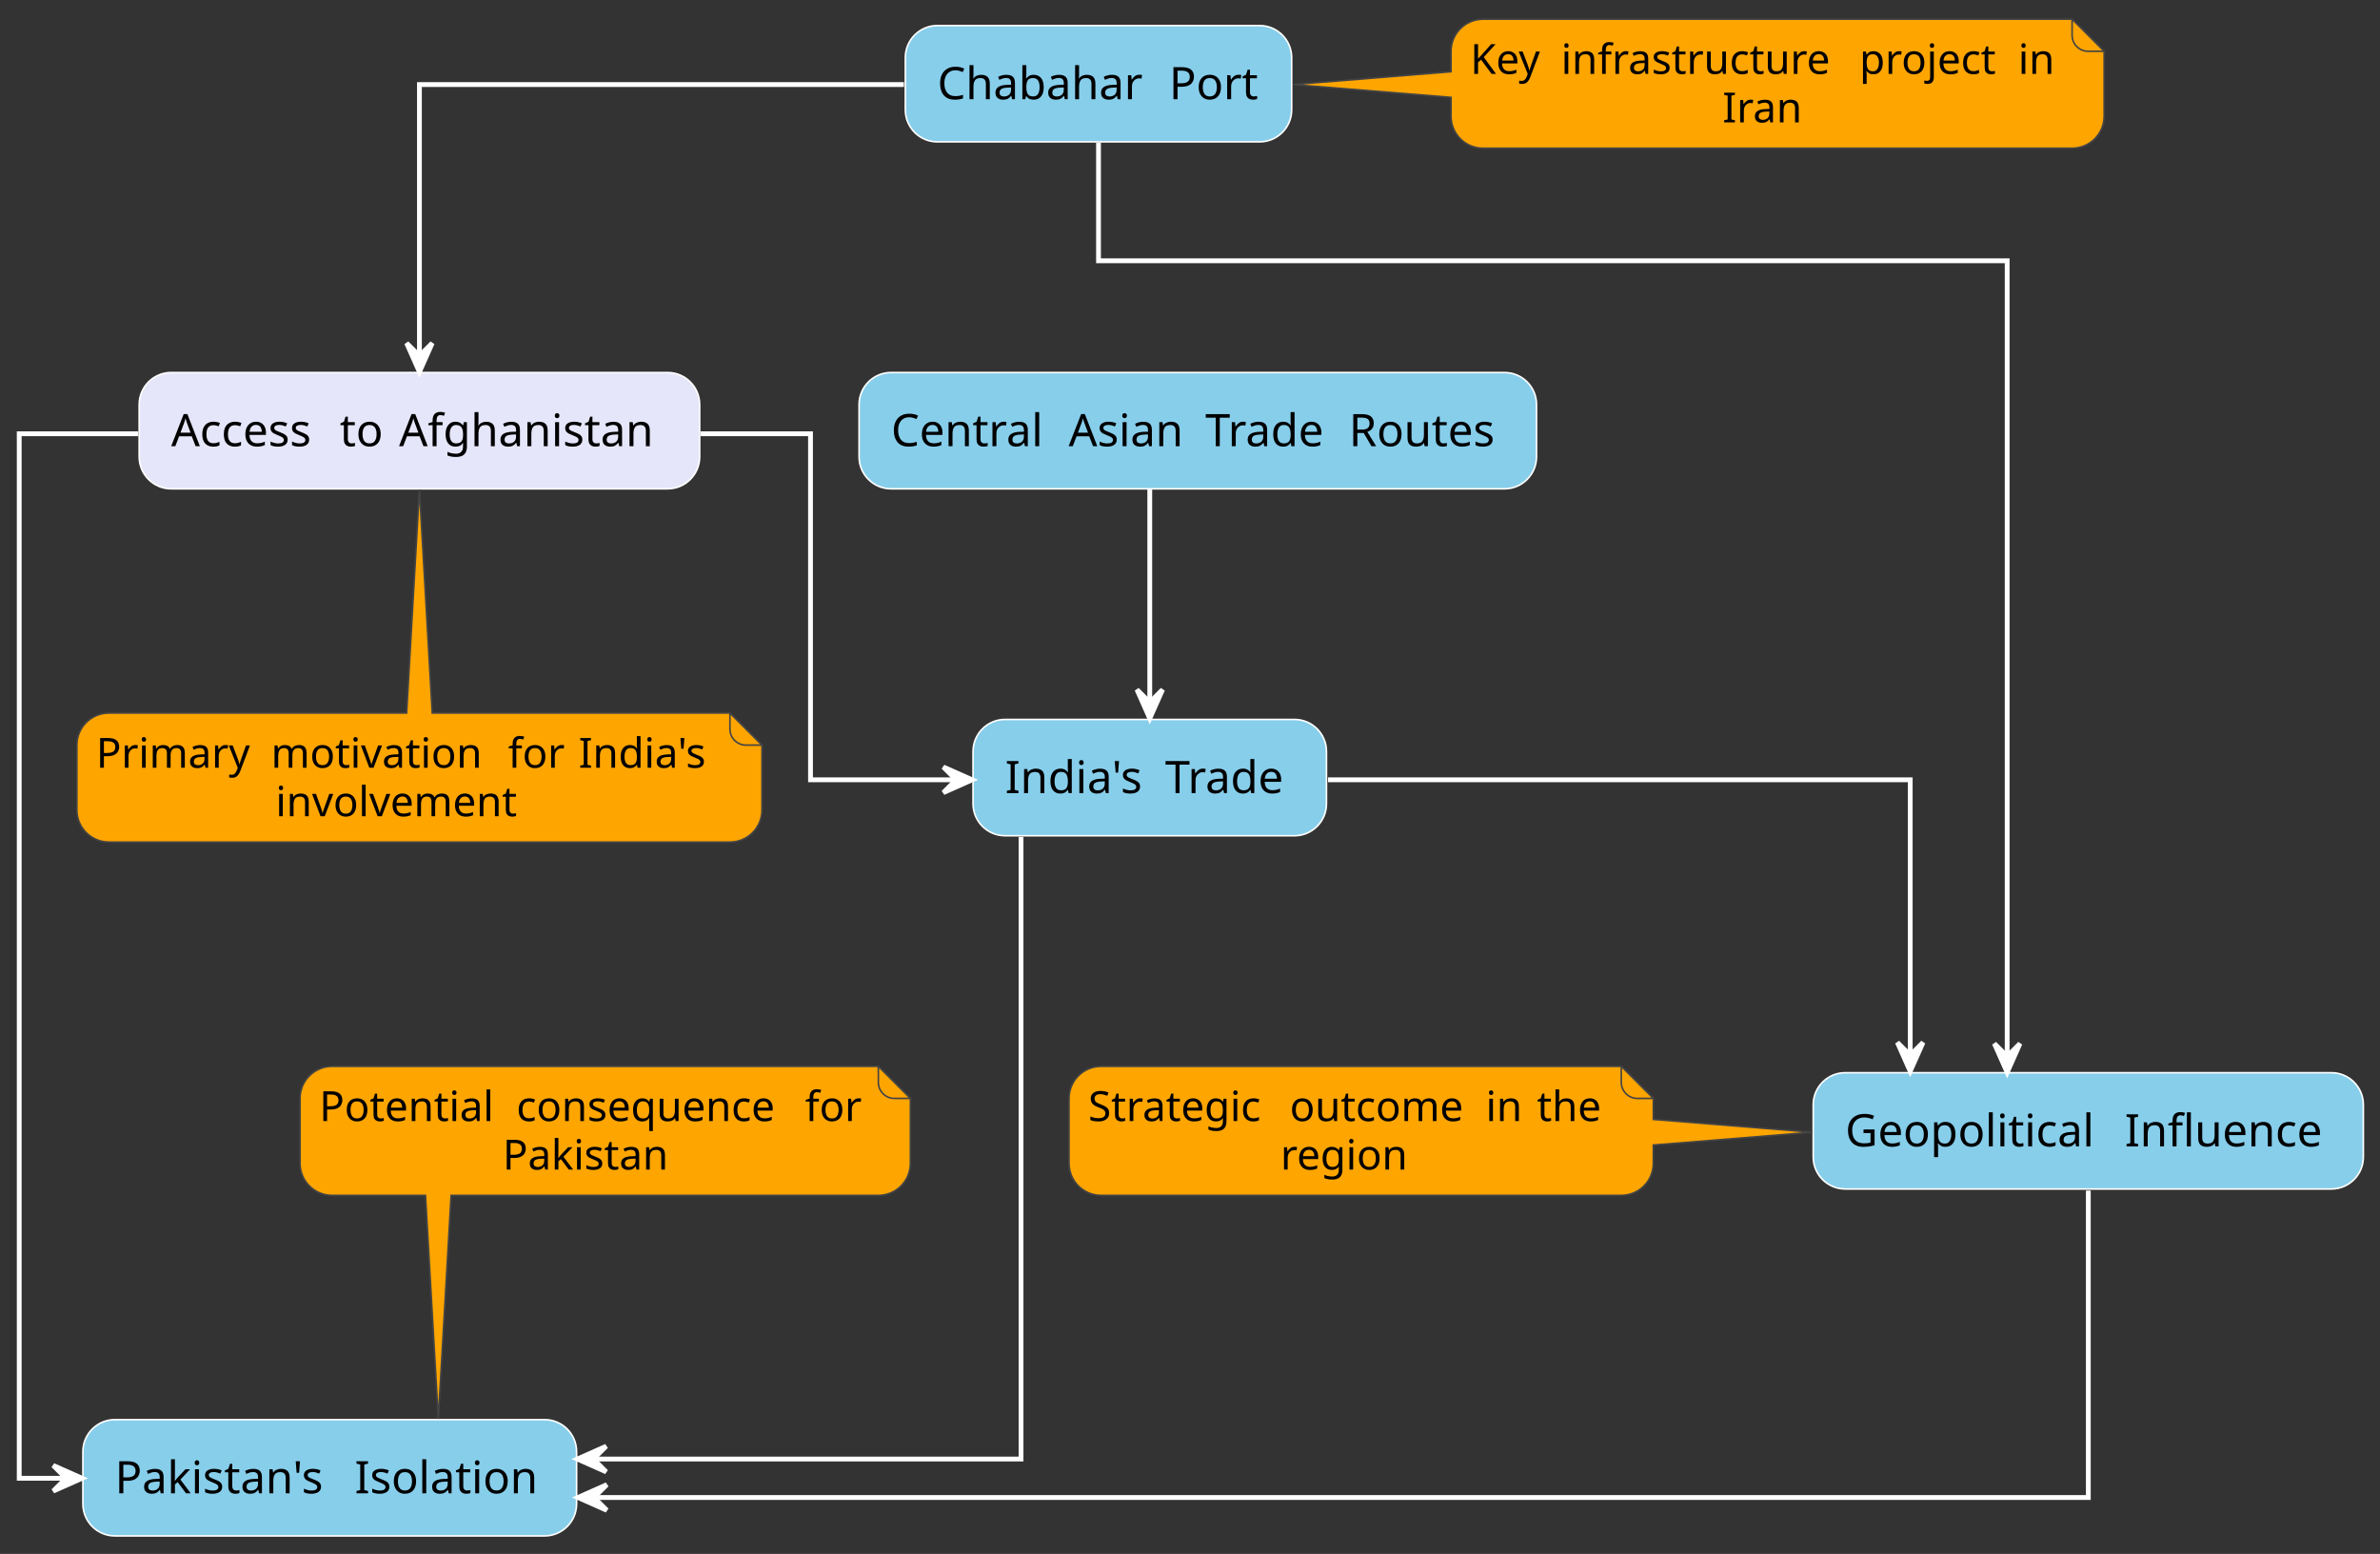
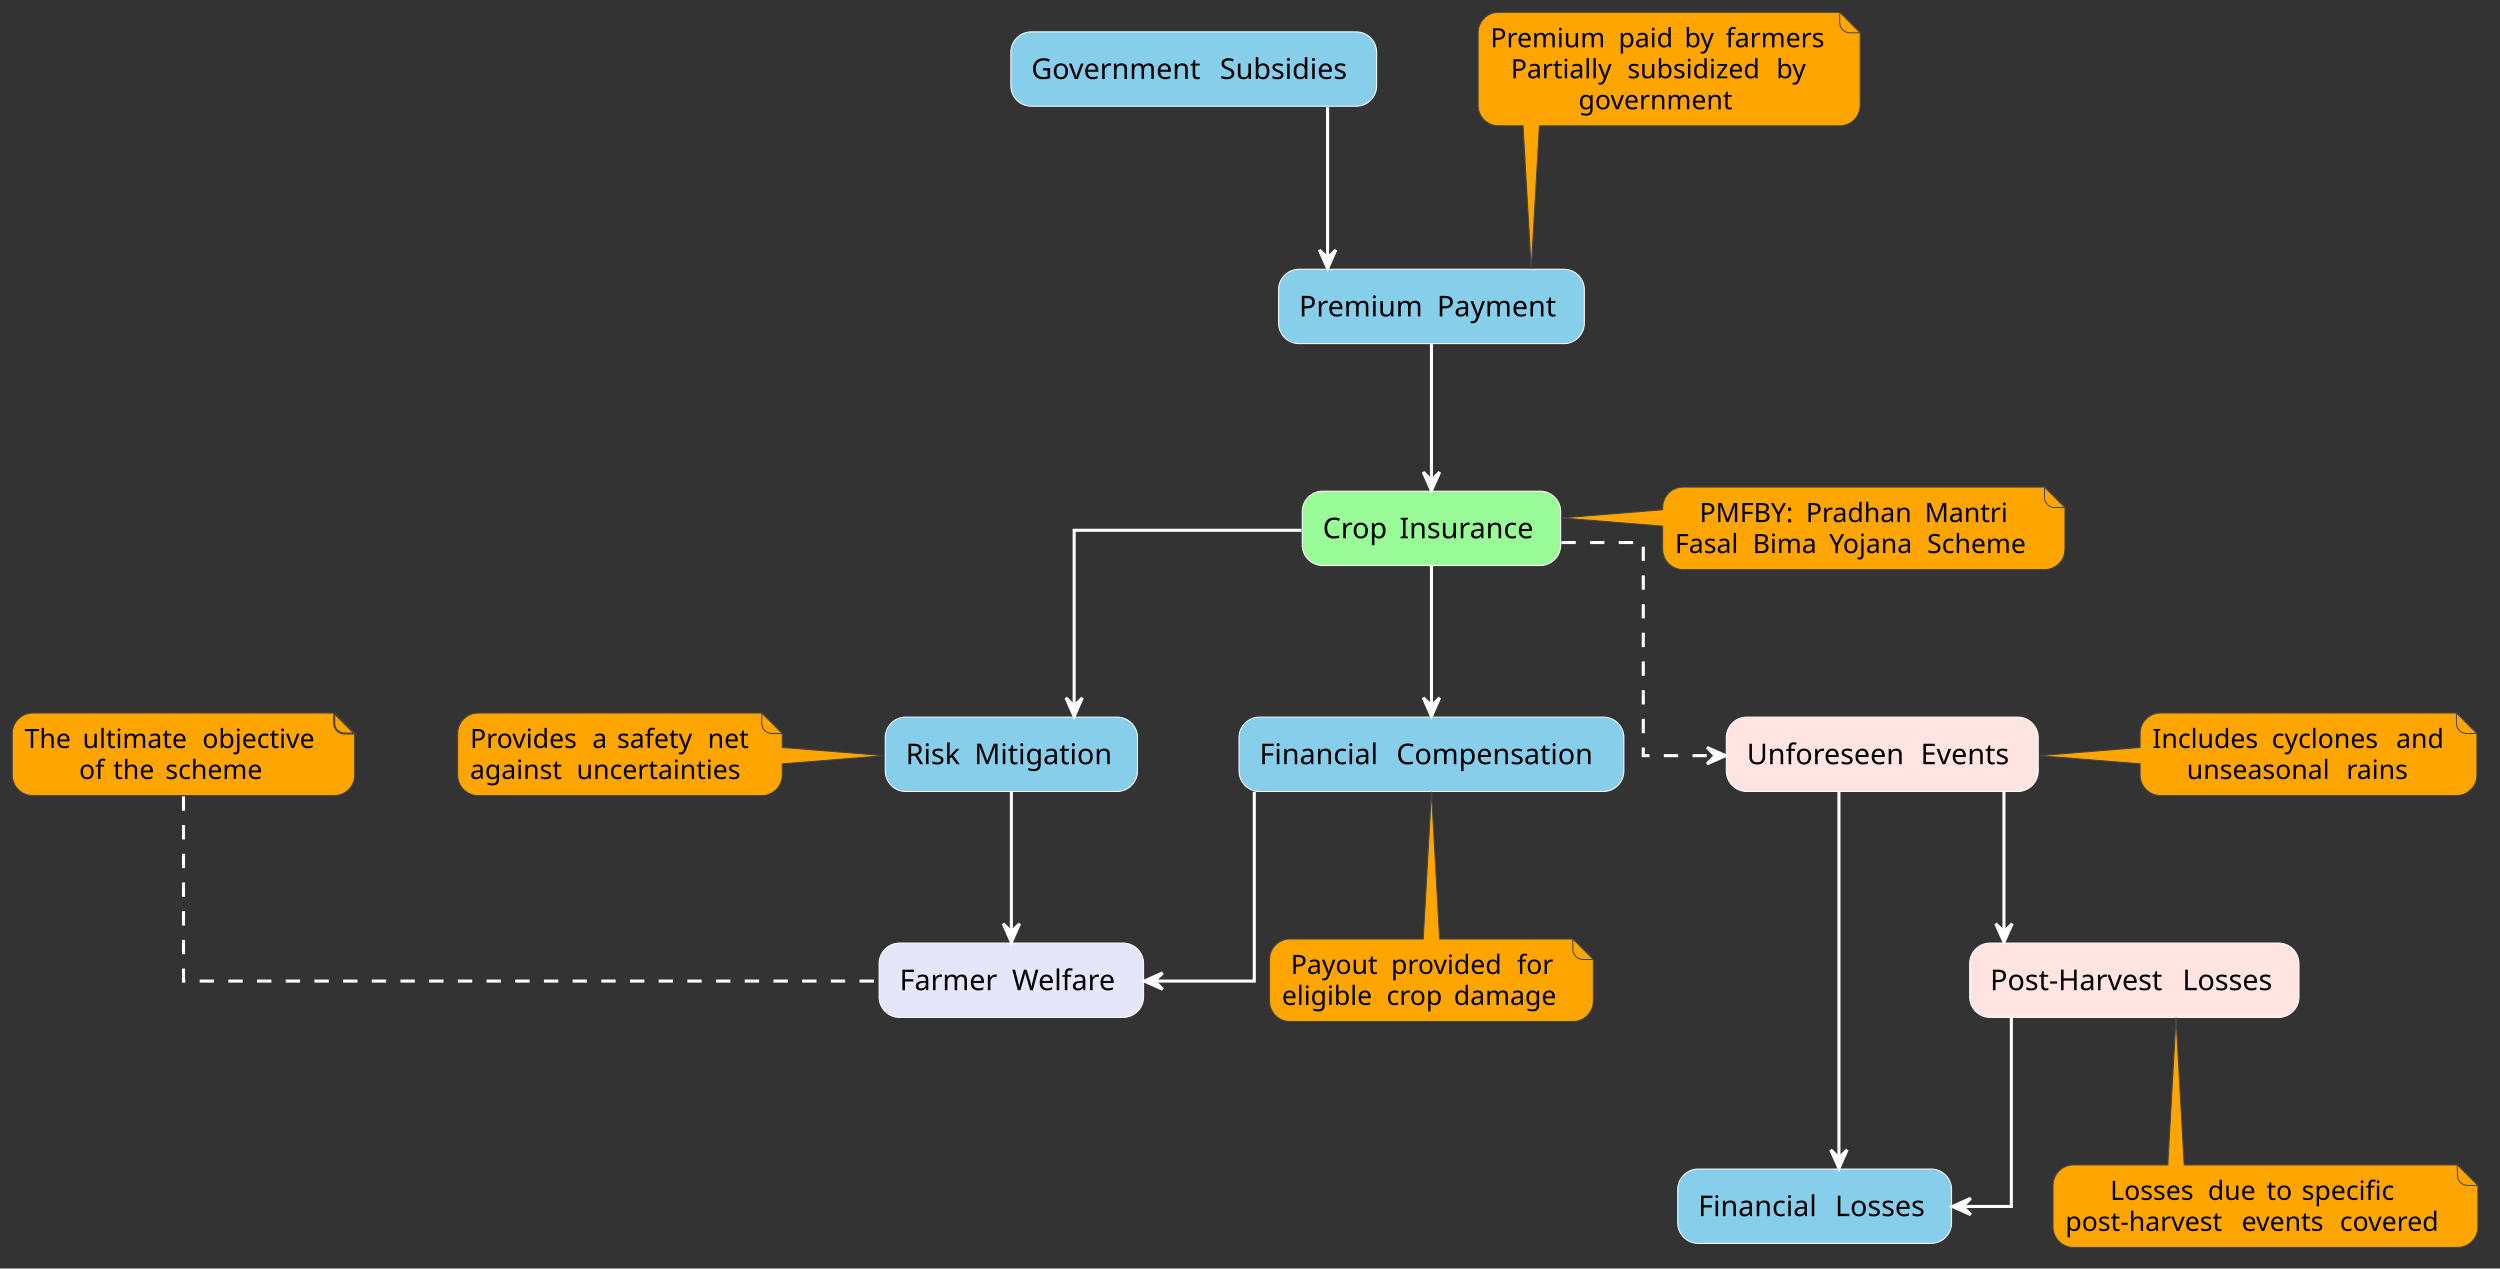
- <svg xmlns="http://www.w3.org/2000/svg" contentStyleType="text/css" data-diagram-type="CLASS" height="485px" preserveAspectRatio="none" style="width:743px;height:485px;background:#333333;" version="1.1" viewBox="0 0 743 485" width="743px" zoomAndPan="magnify">
+ <svg xmlns="http://www.w3.org/2000/svg" contentStyleType="text/css" data-diagram-type="CLASS" height="619px" preserveAspectRatio="none" style="width:1220px;height:619px;background:#333333;" version="1.1" viewBox="0 0 1220 619" width="1220px" zoomAndPan="magnify">
  <defs />
  <g>
-     <rect fill="#333333" height="485" style="stroke:none;stroke-width:1;" width="743" x="0" y="0" />
-     <g class="entity" data-entity="Chabahar Port" data-source-line="23" data-uid="ent0002" id="entity_Chabahar Port">
-       <rect fill="#87CEEB" height="36.297" rx="10" ry="10" style="stroke:#FFFFFF;stroke-width:0.5;" width="120.605" x="282.63" y="7.98" />
-       <text fill="#000000" font-family="Sans-Serif" font-size="14" lengthAdjust="spacing" textLength="67.901" x="292.63" y="30.975">Chabahar</text>
-       <text fill="#000000" font-family="Sans-Serif" font-size="14" lengthAdjust="spacing" textLength="4.45" x="360.531" y="30.975"> </text>
-       <text fill="#000000" font-family="Sans-Serif" font-size="14" lengthAdjust="spacing" textLength="28.253" x="364.982" y="30.975">Port</text>
-     </g>
-     <g class="entity" data-entity="India's Trade" data-source-line="24" data-uid="ent0003" id="entity_India's Trade">
-       <rect fill="#87CEEB" height="36.297" rx="10" ry="10" style="stroke:#FFFFFF;stroke-width:0.5;" width="110.337" x="303.77" y="224.55" />
-       <text fill="#000000" font-family="Sans-Serif" font-size="14" lengthAdjust="spacing" textLength="45.5" x="313.77" y="247.545">India's</text>
-       <text fill="#000000" font-family="Sans-Serif" font-size="14" lengthAdjust="spacing" textLength="4.45" x="359.27" y="247.545"> </text>
-       <text fill="#000000" font-family="Sans-Serif" font-size="14" lengthAdjust="spacing" textLength="40.387" x="363.72" y="247.545">Trade</text>
-     </g>
-     <g class="entity" data-entity="Geopolitical Influence" data-source-line="25" data-uid="ent0004" id="entity_Geopolitical Influence">
-       <rect fill="#87CEEB" height="36.297" rx="10" ry="10" style="stroke:#FFFFFF;stroke-width:0.5;" width="171.744" x="566.06" y="334.81" />
-       <text fill="#000000" font-family="Sans-Serif" font-size="14" lengthAdjust="spacing" textLength="82.804" x="576.06" y="357.805">Geopolitical</text>
-       <text fill="#000000" font-family="Sans-Serif" font-size="14" lengthAdjust="spacing" textLength="4.45" x="658.864" y="357.805"> </text>
-       <text fill="#000000" font-family="Sans-Serif" font-size="14" lengthAdjust="spacing" textLength="64.49" x="663.314" y="357.805">Influence</text>
-     </g>
-     <g class="entity" data-entity="Pakistan's Isolation" data-source-line="26" data-uid="ent0005" id="entity_Pakistan's Isolation">
-       <rect fill="#87CEEB" height="36.297" rx="10" ry="10" style="stroke:#FFFFFF;stroke-width:0.5;" width="154.121" x="25.88" y="443.09" />
-       <text fill="#000000" font-family="Sans-Serif" font-size="14" lengthAdjust="spacing" textLength="70.397" x="35.88" y="466.085">Pakistan's</text>
-       <text fill="#000000" font-family="Sans-Serif" font-size="14" lengthAdjust="spacing" textLength="4.45" x="106.276" y="466.085"> </text>
-       <text fill="#000000" font-family="Sans-Serif" font-size="14" lengthAdjust="spacing" textLength="59.274" x="110.727" y="466.085">Isolation</text>
-     </g>
-     <g class="entity" data-entity="Central Asian Trade Routes" data-source-line="27" data-uid="ent0006" id="entity_Central Asian Trade Routes">
-       <rect fill="#87CEEB" height="36.297" rx="10" ry="10" style="stroke:#FFFFFF;stroke-width:0.5;" width="211.488" x="268.19" y="116.27" />
-       <text fill="#000000" font-family="Sans-Serif" font-size="14" lengthAdjust="spacing" textLength="50.976" x="278.19" y="139.265">Central</text>
-       <text fill="#000000" font-family="Sans-Serif" font-size="14" lengthAdjust="spacing" textLength="4.45" x="329.166" y="139.265"> </text>
-       <text fill="#000000" font-family="Sans-Serif" font-size="14" lengthAdjust="spacing" textLength="38.213" x="333.616" y="139.265">Asian</text>
-       <text fill="#000000" font-family="Sans-Serif" font-size="14" lengthAdjust="spacing" textLength="4.45" x="371.829" y="139.265"> </text>
-       <text fill="#000000" font-family="Sans-Serif" font-size="14" lengthAdjust="spacing" textLength="40.387" x="376.279" y="139.265">Trade</text>
-       <text fill="#000000" font-family="Sans-Serif" font-size="14" lengthAdjust="spacing" textLength="4.45" x="416.666" y="139.265"> </text>
-       <text fill="#000000" font-family="Sans-Serif" font-size="14" lengthAdjust="spacing" textLength="48.562" x="421.116" y="139.265">Routes</text>
-     </g>
-     <g class="entity" data-entity="Access to Afghanistan" data-source-line="28" data-uid="ent0007" id="entity_Access to Afghanistan">
-       <rect fill="#E6E6FA" height="36.297" rx="10" ry="10" style="stroke:#FFFFFF;stroke-width:0.5;" width="174.971" x="43.45" y="116.27" />
-       <text fill="#000000" font-family="Sans-Serif" font-size="14" lengthAdjust="spacing" textLength="48.173" x="53.45" y="139.265">Access</text>
-       <text fill="#000000" font-family="Sans-Serif" font-size="14" lengthAdjust="spacing" textLength="4.45" x="101.623" y="139.265"> </text>
-       <text fill="#000000" font-family="Sans-Serif" font-size="14" lengthAdjust="spacing" textLength="14.055" x="106.073" y="139.265">to</text>
-       <text fill="#000000" font-family="Sans-Serif" font-size="14" lengthAdjust="spacing" textLength="4.45" x="120.128" y="139.265"> </text>
-       <text fill="#000000" font-family="Sans-Serif" font-size="14" lengthAdjust="spacing" textLength="83.843" x="124.578" y="139.265">Afghanistan</text>
-     </g>
-     <g class="entity" data-entity="GMN16" data-source-line="46" data-uid="ent0017" id="entity_GMN16">
-       <path d="M452.99,16 L452.99,22.39 L403.69,26.39 L452.99,30.39 L452.99,36.266 A10,10 0 0 0 462.99,46.266 L646.879,46.266 A10,10 0 0 0 656.879,36.266 L656.879,16 L646.879,6 L462.99,6 A10,10 0 0 0 452.99,16" fill="#FFA500" style="stroke:#444444;stroke-width:0.5;" />
-       <path d="M646.879,6 L646.879,11 A5,5 0 0 0 651.879,16 L656.879,16 L646.879,6" fill="#FFA500" style="stroke:#444444;stroke-width:0.5;" />
-       <text fill="#000000" font-family="Sans-Serif" font-size="13" lengthAdjust="spacing" textLength="24.216" x="458.99" y="23.067">Key</text>
-       <text fill="#000000" font-family="Sans-Serif" font-size="13" lengthAdjust="spacing" textLength="4.132" x="483.206" y="23.067"> </text>
-       <text fill="#000000" font-family="Sans-Serif" font-size="13" lengthAdjust="spacing" textLength="89.019" x="487.339" y="23.067">infrastructure</text>
-       <text fill="#000000" font-family="Sans-Serif" font-size="13" lengthAdjust="spacing" textLength="4.132" x="576.358" y="23.067"> </text>
-       <text fill="#000000" font-family="Sans-Serif" font-size="13" lengthAdjust="spacing" textLength="45.405" x="580.49" y="23.067">project</text>
-       <text fill="#000000" font-family="Sans-Serif" font-size="13" lengthAdjust="spacing" textLength="4.132" x="625.895" y="23.067"> </text>
-       <text fill="#000000" font-family="Sans-Serif" font-size="13" lengthAdjust="spacing" textLength="11.851" x="630.028" y="23.067">in</text>
-       <text fill="#000000" font-family="Sans-Serif" font-size="13" lengthAdjust="spacing" textLength="25.384" x="537.742" y="38.2">Iran</text>
-     </g>
-     <g class="entity" data-entity="GMN19" data-source-line="50" data-uid="ent0020" id="entity_GMN19">
-       <path d="M24,232.56 L24,252.826 A10,10 0 0 0 34,262.826 L227.874,262.826 A10,10 0 0 0 237.874,252.826 L237.874,232.56 L227.874,222.56 L134.94,222.56 L130.94,152.78 L126.94,222.56 L34,222.56 A10,10 0 0 0 24,232.56" fill="#FFA500" style="stroke:#444444;stroke-width:0.5;" />
-       <path d="M227.874,222.56 L227.874,227.56 A5,5 0 0 0 232.874,232.56 L237.874,232.56 L227.874,222.56" fill="#FFA500" style="stroke:#444444;stroke-width:0.5;" />
-       <text fill="#000000" font-family="Sans-Serif" font-size="13" lengthAdjust="spacing" textLength="50.464" x="30" y="239.627">Primary</text>
-       <text fill="#000000" font-family="Sans-Serif" font-size="13" lengthAdjust="spacing" textLength="4.132" x="80.464" y="239.627"> </text>
-       <text fill="#000000" font-family="Sans-Serif" font-size="13" lengthAdjust="spacing" textLength="69.888" x="84.596" y="239.627">motivation</text>
-       <text fill="#000000" font-family="Sans-Serif" font-size="13" lengthAdjust="spacing" textLength="4.132" x="154.484" y="239.627"> </text>
-       <text fill="#000000" font-family="Sans-Serif" font-size="13" lengthAdjust="spacing" textLength="17.875" x="158.616" y="239.627">for</text>
-       <text fill="#000000" font-family="Sans-Serif" font-size="13" lengthAdjust="spacing" textLength="4.132" x="176.491" y="239.627"> </text>
-       <text fill="#000000" font-family="Sans-Serif" font-size="13" lengthAdjust="spacing" textLength="42.25" x="180.624" y="239.627">India's</text>
-       <text fill="#000000" font-family="Sans-Serif" font-size="13" lengthAdjust="spacing" textLength="80.799" x="86.037" y="254.76">involvement</text>
-     </g>
-     <g class="entity" data-entity="GMN22" data-source-line="54" data-uid="ent0023" id="entity_GMN22">
-       <path d="M333.74,342.83 L333.74,363.096 A10,10 0 0 0 343.74,373.096 L506.142,373.096 A10,10 0 0 0 516.142,363.096 L516.142,357.39 L565.8,353.39 L516.142,349.39 L516.142,342.83 L506.142,332.83 L343.74,332.83 A10,10 0 0 0 333.74,342.83" fill="#FFA500" style="stroke:#444444;stroke-width:0.5;" />
-       <path d="M506.142,332.83 L506.142,337.83 A5,5 0 0 0 511.142,342.83 L516.142,342.83 L506.142,332.83" fill="#FFA500" style="stroke:#444444;stroke-width:0.5;" />
-       <text fill="#000000" font-family="Sans-Serif" font-size="13" lengthAdjust="spacing" textLength="58.767" x="339.74" y="349.897">Strategic</text>
-       <text fill="#000000" font-family="Sans-Serif" font-size="13" lengthAdjust="spacing" textLength="4.132" x="398.507" y="349.897"> </text>
-       <text fill="#000000" font-family="Sans-Serif" font-size="13" lengthAdjust="spacing" textLength="57.053" x="402.639" y="349.897">outcome</text>
-       <text fill="#000000" font-family="Sans-Serif" font-size="13" lengthAdjust="spacing" textLength="4.132" x="459.692" y="349.897"> </text>
-       <text fill="#000000" font-family="Sans-Serif" font-size="13" lengthAdjust="spacing" textLength="11.851" x="463.824" y="349.897">in</text>
-       <text fill="#000000" font-family="Sans-Serif" font-size="13" lengthAdjust="spacing" textLength="4.132" x="475.675" y="349.897"> </text>
-       <text fill="#000000" font-family="Sans-Serif" font-size="13" lengthAdjust="spacing" textLength="21.334" x="479.807" y="349.897">the</text>
-       <text fill="#000000" font-family="Sans-Serif" font-size="13" lengthAdjust="spacing" textLength="41.399" x="399.741" y="365.03">region</text>
-     </g>
-     <g class="entity" data-entity="GMN25" data-source-line="58" data-uid="ent0026" id="entity_GMN25">
-       <path d="M93.67,342.83 L93.67,363.096 A10,10 0 0 0 103.67,373.096 L132.83,373.096 L136.83,442.86 L140.83,373.096 L274.21,373.096 A10,10 0 0 0 284.21,363.096 L284.21,342.83 L274.21,332.83 L103.67,332.83 A10,10 0 0 0 93.67,342.83" fill="#FFA500" style="stroke:#444444;stroke-width:0.5;" />
-       <path d="M274.21,332.83 L274.21,337.83 A5,5 0 0 0 279.21,342.83 L284.21,342.83 L274.21,332.83" fill="#FFA500" style="stroke:#444444;stroke-width:0.5;" />
-       <text fill="#000000" font-family="Sans-Serif" font-size="13" lengthAdjust="spacing" textLength="57.415" x="99.67" y="349.897">Potential</text>
-       <text fill="#000000" font-family="Sans-Serif" font-size="13" lengthAdjust="spacing" textLength="4.132" x="157.085" y="349.897"> </text>
-       <text fill="#000000" font-family="Sans-Serif" font-size="13" lengthAdjust="spacing" textLength="85.985" x="161.217" y="349.897">consequence</text>
-       <text fill="#000000" font-family="Sans-Serif" font-size="13" lengthAdjust="spacing" textLength="4.132" x="247.202" y="349.897"> </text>
-       <text fill="#000000" font-family="Sans-Serif" font-size="13" lengthAdjust="spacing" textLength="17.875" x="251.335" y="349.897">for</text>
-       <text fill="#000000" font-family="Sans-Serif" font-size="13" lengthAdjust="spacing" textLength="55.022" x="156.929" y="365.03">Pakistan</text>
-     </g>
-     <g class="link" data-entity-1="Chabahar Port" data-entity-2="Access to Afghanistan" data-source-line="31" data-uid="lnk8" id="link_Chabahar Port_Access to Afghanistan">
-       <path codeLine="31" d="M282.19,26.39 C219.54,26.39 130.94,26.39 130.94,26.39 C130.94,26.39 130.94,79.27 130.94,110.09" fill="none" id="Chabahar Port-to-Access to Afghanistan" style="stroke:#FFFFFF;stroke-width:1.5;" />
-       <polygon fill="#FFFFFF" points="130.94,116.09,134.94,107.09,130.94,111.09,126.94,107.09,130.94,116.09" style="stroke:#FFFFFF;stroke-width:1.5;" />
-     </g>
-     <g class="link" data-entity-1="Chabahar Port" data-entity-2="Geopolitical Influence" data-source-line="32" data-uid="lnk9" id="link_Chabahar Port_Geopolitical Influence">
-       <path codeLine="32" d="M342.94,44.53 C342.94,60.61 342.94,81.39 342.94,81.39 C342.94,81.39 626.61,81.39 626.61,81.39 C626.61,81.39 626.61,267.83 626.61,328.72" fill="none" id="Chabahar Port-to-Geopolitical Influence" style="stroke:#FFFFFF;stroke-width:1.5;" />
-       <polygon fill="#FFFFFF" points="626.61,334.72,630.61,325.72,626.61,329.72,622.61,325.72,626.61,334.72" style="stroke:#FFFFFF;stroke-width:1.5;" />
-     </g>
-     <g class="link" data-entity-1="Access to Afghanistan" data-entity-2="India's Trade" data-source-line="34" data-uid="lnk10" id="link_Access to Afghanistan_India's Trade">
-       <path codeLine="34" d="M218.7,135.39 C238.11,135.39 253.03,135.39 253.03,135.39 C253.03,135.39 253.03,243.39 253.03,243.39 C253.03,243.39 271.88,243.39 297.5,243.39" fill="none" id="Access to Afghanistan-to-India's Trade" style="stroke:#FFFFFF;stroke-width:1.5;" />
-       <polygon fill="#FFFFFF" points="303.5,243.39,294.5,239.39,298.5,243.39,294.5,247.39,303.5,243.39" style="stroke:#FFFFFF;stroke-width:1.5;" />
-     </g>
-     <g class="link" data-entity-1="Access to Afghanistan" data-entity-2="Pakistan's Isolation" data-source-line="35" data-uid="lnk11" id="link_Access to Afghanistan_Pakistan's Isolation">
-       <path codeLine="35" d="M43.15,135.39 C22.31,135.39 6,135.39 6,135.39 C6,135.39 6,461.39 6,461.39 C6,461.39 8.1,461.39 19.62,461.39" fill="none" id="Access to Afghanistan-to-Pakistan's Isolation" style="stroke:#FFFFFF;stroke-width:1.5;" />
-       <polygon fill="#FFFFFF" points="25.62,461.39,16.62,457.39,20.62,461.39,16.62,465.39,25.62,461.39" style="stroke:#FFFFFF;stroke-width:1.5;" />
-     </g>
-     <g class="link" data-entity-1="Central Asian Trade Routes" data-entity-2="India's Trade" data-source-line="37" data-uid="lnk12" id="link_Central Asian Trade Routes_India's Trade">
-       <path codeLine="37" d="M358.94,152.78 C358.94,172.69 358.94,198.29 358.94,218.24" fill="none" id="Central Asian Trade Routes-to-India's Trade" style="stroke:#FFFFFF;stroke-width:1.5;" />
-       <polygon fill="#FFFFFF" points="358.94,224.24,362.94,215.24,358.94,219.24,354.94,215.24,358.94,224.24" style="stroke:#FFFFFF;stroke-width:1.5;" />
-     </g>
-     <g class="link" data-entity-1="India's Trade" data-entity-2="Geopolitical Influence" data-source-line="39" data-uid="lnk13" id="link_India's Trade_Geopolitical Influence">
-       <path codeLine="39" d="M414.6,243.39 C484.76,243.39 596.34,243.39 596.34,243.39 C596.34,243.39 596.34,297.11 596.34,328.37" fill="none" id="India's Trade-to-Geopolitical Influence" style="stroke:#FFFFFF;stroke-width:1.5;" />
-       <polygon fill="#FFFFFF" points="596.34,334.37,600.34,325.37,596.34,329.37,592.34,325.37,596.34,334.37" style="stroke:#FFFFFF;stroke-width:1.5;" />
-     </g>
-     <g class="link" data-entity-1="India's Trade" data-entity-2="Pakistan's Isolation" data-source-line="40" data-uid="lnk14" id="link_India's Trade_Pakistan's Isolation">
-       <path codeLine="40" d="M318.75,261.2 C318.75,312.95 318.75,455.39 318.75,455.39 C318.75,455.39 248.17,455.39 186.24,455.39" fill="none" id="India's Trade-to-Pakistan's Isolation" style="stroke:#FFFFFF;stroke-width:1.5;" />
-       <polygon fill="#FFFFFF" points="180.24,455.39,189.24,459.39,185.24,455.39,189.24,451.39,180.24,455.39" style="stroke:#FFFFFF;stroke-width:1.5;" />
-     </g>
-     <g class="link" data-entity-1="Geopolitical Influence" data-entity-2="Pakistan's Isolation" data-source-line="42" data-uid="lnk15" id="link_Geopolitical Influence_Pakistan's Isolation">
-       <path codeLine="42" d="M651.94,371.6 C651.94,404.03 651.94,467.39 651.94,467.39 C651.94,467.39 337.76,467.39 186.43,467.39" fill="none" id="Geopolitical Influence-to-Pakistan's Isolation" style="stroke:#FFFFFF;stroke-width:1.5;" />
-       <polygon fill="#FFFFFF" points="180.43,467.39,189.43,471.39,185.43,467.39,189.43,463.39,180.43,467.39" style="stroke:#FFFFFF;stroke-width:1.5;" />
+     <rect fill="#333333" height="619" style="stroke:none;stroke-width:1;" width="1220" x="0" y="0" />
+     <g class="entity" data-entity="Financial Losses" data-source-line="23" data-uid="ent0002" id="entity_Financial Losses">
+       <rect fill="#87CEEB" height="36.297" rx="10" ry="10" style="stroke:#FFFFFF;stroke-width:0.5;" width="133.634" x="818.73" y="570.48" />
+       <text fill="#000000" font-family="Sans-Serif" font-size="14" lengthAdjust="spacing" textLength="62.323" x="828.73" y="593.475">Financial</text>
+       <text fill="#000000" font-family="Sans-Serif" font-size="14" lengthAdjust="spacing" textLength="4.45" x="891.053" y="593.475"> </text>
+       <text fill="#000000" font-family="Sans-Serif" font-size="14" lengthAdjust="spacing" textLength="46.86" x="895.503" y="593.475">Losses</text>
+     </g>
+     <g class="entity" data-entity="Premium Payment" data-source-line="24" data-uid="ent0003" id="entity_Premium Payment">
+       <rect fill="#87CEEB" height="36.297" rx="10" ry="10" style="stroke:#FFFFFF;stroke-width:0.5;" width="149.22" x="623.94" y="131.4" />
+       <text fill="#000000" font-family="Sans-Serif" font-size="14" lengthAdjust="spacing" textLength="62.85" x="633.94" y="154.395">Premium</text>
+       <text fill="#000000" font-family="Sans-Serif" font-size="14" lengthAdjust="spacing" textLength="4.45" x="696.79" y="154.395"> </text>
+       <text fill="#000000" font-family="Sans-Serif" font-size="14" lengthAdjust="spacing" textLength="61.92" x="701.24" y="154.395">Payment</text>
+     </g>
+     <g class="entity" data-entity="Financial Compensation" data-source-line="25" data-uid="ent0004" id="entity_Financial Compensation">
+       <rect fill="#87CEEB" height="36.297" rx="10" ry="10" style="stroke:#FFFFFF;stroke-width:0.5;" width="187.815" x="604.64" y="349.95" />
+       <text fill="#000000" font-family="Sans-Serif" font-size="14" lengthAdjust="spacing" textLength="62.323" x="614.64" y="372.945">Financial</text>
+       <text fill="#000000" font-family="Sans-Serif" font-size="14" lengthAdjust="spacing" textLength="4.45" x="676.963" y="372.945"> </text>
+       <text fill="#000000" font-family="Sans-Serif" font-size="14" lengthAdjust="spacing" textLength="101.042" x="681.413" y="372.945">Compensation</text>
+     </g>
+     <g class="entity" data-entity="Risk Mitigation" data-source-line="26" data-uid="ent0005" id="entity_Risk Mitigation">
+       <rect fill="#87CEEB" height="36.297" rx="10" ry="10" style="stroke:#FFFFFF;stroke-width:0.5;" width="123.1" x="432" y="349.95" />
+       <text fill="#000000" font-family="Sans-Serif" font-size="14" lengthAdjust="spacing" textLength="29.019" x="442" y="372.945">Risk</text>
+       <text fill="#000000" font-family="Sans-Serif" font-size="14" lengthAdjust="spacing" textLength="4.45" x="471.019" y="372.945"> </text>
+       <text fill="#000000" font-family="Sans-Serif" font-size="14" lengthAdjust="spacing" textLength="69.631" x="475.469" y="372.945">Mitigation</text>
+     </g>
+     <g class="entity" data-entity="Government Subsidies" data-source-line="27" data-uid="ent0006" id="entity_Government Subsidies">
+       <rect fill="#87CEEB" height="36.297" rx="10" ry="10" style="stroke:#FFFFFF;stroke-width:0.5;" width="178.519" x="493.29" y="15.55" />
+       <text fill="#000000" font-family="Sans-Serif" font-size="14" lengthAdjust="spacing" textLength="87.555" x="503.29" y="38.545">Government</text>
+       <text fill="#000000" font-family="Sans-Serif" font-size="14" lengthAdjust="spacing" textLength="4.45" x="590.845" y="38.545"> </text>
+       <text fill="#000000" font-family="Sans-Serif" font-size="14" lengthAdjust="spacing" textLength="66.514" x="595.295" y="38.545">Subsidies</text>
+     </g>
+     <g class="entity" data-entity="Unforeseen Events" data-source-line="30" data-uid="ent0007" id="entity_Unforeseen Events">
+       <rect fill="#FFE4E1" height="36.297" rx="10" ry="10" style="stroke:#FFFFFF;stroke-width:0.5;" width="152.227" x="842.43" y="349.95" />
+       <text fill="#000000" font-family="Sans-Serif" font-size="14" lengthAdjust="spacing" textLength="80.377" x="852.43" y="372.945">Unforeseen</text>
+       <text fill="#000000" font-family="Sans-Serif" font-size="14" lengthAdjust="spacing" textLength="4.45" x="932.807" y="372.945"> </text>
+       <text fill="#000000" font-family="Sans-Serif" font-size="14" lengthAdjust="spacing" textLength="47.4" x="937.257" y="372.945">Events</text>
+     </g>
+     <g class="entity" data-entity="Post-Harvest Losses" data-source-line="31" data-uid="ent0008" id="entity_Post-Harvest Losses">
+       <rect fill="#FFE4E1" height="36.297" rx="10" ry="10" style="stroke:#FFFFFF;stroke-width:0.5;" width="160.697" x="961.2" y="460.21" />
+       <text fill="#000000" font-family="Sans-Serif" font-size="14" lengthAdjust="spacing" textLength="89.387" x="971.2" y="483.205">Post-Harvest</text>
+       <text fill="#000000" font-family="Sans-Serif" font-size="14" lengthAdjust="spacing" textLength="4.45" x="1060.587" y="483.205"> </text>
+       <text fill="#000000" font-family="Sans-Serif" font-size="14" lengthAdjust="spacing" textLength="46.86" x="1065.037" y="483.205">Losses</text>
+     </g>
+     <g class="entity" data-entity="Crop Insurance" data-source-line="34" data-uid="ent0009" id="entity_Crop Insurance">
+       <rect fill="#98FB98" height="36.297" rx="10" ry="10" style="stroke:#FFFFFF;stroke-width:0.5;" width="126.121" x="635.49" y="239.68" />
+       <text fill="#000000" font-family="Sans-Serif" font-size="14" lengthAdjust="spacing" textLength="32.983" x="645.49" y="262.675">Crop</text>
+       <text fill="#000000" font-family="Sans-Serif" font-size="14" lengthAdjust="spacing" textLength="4.45" x="678.473" y="262.675"> </text>
+       <text fill="#000000" font-family="Sans-Serif" font-size="14" lengthAdjust="spacing" textLength="68.688" x="682.924" y="262.675">Insurance</text>
+     </g>
+     <g class="entity" data-entity="Farmer Welfare" data-source-line="37" data-uid="ent0010" id="entity_Farmer Welfare">
+       <rect fill="#E6E6FA" height="36.297" rx="10" ry="10" style="stroke:#FFFFFF;stroke-width:0.5;" width="129.067" x="429.01" y="460.21" />
+       <text fill="#000000" font-family="Sans-Serif" font-size="14" lengthAdjust="spacing" textLength="50.395" x="439.01" y="483.205">Farmer</text>
+       <text fill="#000000" font-family="Sans-Serif" font-size="14" lengthAdjust="spacing" textLength="4.45" x="489.404" y="483.205"> </text>
+       <text fill="#000000" font-family="Sans-Serif" font-size="14" lengthAdjust="spacing" textLength="54.223" x="493.855" y="483.205">Welfare</text>
+     </g>
+     <g class="entity" data-entity="GMN21" data-source-line="53" data-uid="ent0022" id="entity_GMN21">
+       <path d="M811.38,247.7 L811.38,248.76 L761.85,252.76 L811.38,256.76 L811.38,267.966 A10,10 0 0 0 821.38,277.966 L997.709,277.966 A10,10 0 0 0 1007.709,267.966 L1007.709,247.7 L997.709,237.7 L821.38,237.7 A10,10 0 0 0 811.38,247.7" fill="#FFA500" style="stroke:#444444;stroke-width:0.5;" />
+       <path d="M997.709,237.7 L997.709,242.7 A5,5 0 0 0 1002.709,247.7 L1007.709,247.7 L997.709,237.7" fill="#FFA500" style="stroke:#444444;stroke-width:0.5;" />
+       <text fill="#000000" font-family="Sans-Serif" font-size="13" lengthAdjust="spacing" textLength="47.773" x="829.364" y="254.767">PMFBY:</text>
+       <text fill="#000000" font-family="Sans-Serif" font-size="13" lengthAdjust="spacing" textLength="4.132" x="877.137" y="254.767"> </text>
+       <text fill="#000000" font-family="Sans-Serif" font-size="13" lengthAdjust="spacing" textLength="53.847" x="881.269" y="254.767">Pradhan</text>
+       <text fill="#000000" font-family="Sans-Serif" font-size="13" lengthAdjust="spacing" textLength="4.132" x="935.116" y="254.767"> </text>
+       <text fill="#000000" font-family="Sans-Serif" font-size="13" lengthAdjust="spacing" textLength="41.476" x="939.249" y="254.767">Mantri</text>
+       <text fill="#000000" font-family="Sans-Serif" font-size="13" lengthAdjust="spacing" textLength="33.795" x="817.38" y="269.9">Fasal</text>
+       <text fill="#000000" font-family="Sans-Serif" font-size="13" lengthAdjust="spacing" textLength="4.132" x="851.175" y="269.9"> </text>
+       <text fill="#000000" font-family="Sans-Serif" font-size="13" lengthAdjust="spacing" textLength="33.16" x="855.307" y="269.9">Bima</text>
+       <text fill="#000000" font-family="Sans-Serif" font-size="13" lengthAdjust="spacing" textLength="4.132" x="888.467" y="269.9"> </text>
+       <text fill="#000000" font-family="Sans-Serif" font-size="13" lengthAdjust="spacing" textLength="43.678" x="892.6" y="269.9">Yojana</text>
+       <text fill="#000000" font-family="Sans-Serif" font-size="13" lengthAdjust="spacing" textLength="4.132" x="936.278" y="269.9"> </text>
+       <text fill="#000000" font-family="Sans-Serif" font-size="13" lengthAdjust="spacing" textLength="52.298" x="940.41" y="269.9">Scheme</text>
+     </g>
+     <g class="entity" data-entity="GMN24" data-source-line="58" data-uid="ent0025" id="entity_GMN24">
+       <path d="M721.32,16 L721.32,51.398 A10,10 0 0 0 731.32,61.398 L743.24,61.398 L747.24,131.16 L751.24,61.398 L897.772,61.398 A10,10 0 0 0 907.772,51.398 L907.772,16 L897.772,6 L731.32,6 A10,10 0 0 0 721.32,16" fill="#FFA500" style="stroke:#444444;stroke-width:0.5;" />
+       <path d="M897.772,6 L897.772,11 A5,5 0 0 0 902.772,16 L907.772,16 L897.772,6" fill="#FFA500" style="stroke:#444444;stroke-width:0.5;" />
+       <text fill="#000000" font-family="Sans-Serif" font-size="13" lengthAdjust="spacing" textLength="58.36" x="727.32" y="23.067">Premium</text>
+       <text fill="#000000" font-family="Sans-Serif" font-size="13" lengthAdjust="spacing" textLength="4.132" x="785.68" y="23.067"> </text>
+       <text fill="#000000" font-family="Sans-Serif" font-size="13" lengthAdjust="spacing" textLength="28.082" x="789.813" y="23.067">paid</text>
+       <text fill="#000000" font-family="Sans-Serif" font-size="13" lengthAdjust="spacing" textLength="4.132" x="817.895" y="23.067"> </text>
+       <text fill="#000000" font-family="Sans-Serif" font-size="13" lengthAdjust="spacing" textLength="15.945" x="822.027" y="23.067">by</text>
+       <text fill="#000000" font-family="Sans-Serif" font-size="13" lengthAdjust="spacing" textLength="4.132" x="837.972" y="23.067"> </text>
+       <text fill="#000000" font-family="Sans-Serif" font-size="13" lengthAdjust="spacing" textLength="50.667" x="842.105" y="23.067">farmers</text>
+       <text fill="#000000" font-family="Sans-Serif" font-size="13" lengthAdjust="spacing" textLength="52.743" x="737.276" y="38.2">Partially</text>
+       <text fill="#000000" font-family="Sans-Serif" font-size="13" lengthAdjust="spacing" textLength="4.132" x="790.019" y="38.2"> </text>
+       <text fill="#000000" font-family="Sans-Serif" font-size="13" lengthAdjust="spacing" textLength="68.586" x="794.151" y="38.2">subsidized</text>
+       <text fill="#000000" font-family="Sans-Serif" font-size="13" lengthAdjust="spacing" textLength="4.132" x="862.738" y="38.2"> </text>
+       <text fill="#000000" font-family="Sans-Serif" font-size="13" lengthAdjust="spacing" textLength="15.945" x="866.87" y="38.2">by</text>
+       <text fill="#000000" font-family="Sans-Serif" font-size="13" lengthAdjust="spacing" textLength="79.479" x="770.306" y="53.333">government</text>
+     </g>
+     <g class="entity" data-entity="GMN27" data-source-line="63" data-uid="ent0028" id="entity_GMN27">
+       <path d="M1044.36,357.96 L1044.36,364.76 L995.11,368.76 L1044.36,372.76 L1044.36,378.226 A10,10 0 0 0 1054.36,388.226 L1198.741,388.226 A10,10 0 0 0 1208.741,378.226 L1208.741,357.96 L1198.741,347.96 L1054.36,347.96 A10,10 0 0 0 1044.36,357.96" fill="#FFA500" style="stroke:#444444;stroke-width:0.5;" />
+       <path d="M1198.741,347.96 L1198.741,352.96 A5,5 0 0 0 1203.741,357.96 L1208.741,357.96 L1198.741,347.96" fill="#FFA500" style="stroke:#444444;stroke-width:0.5;" />
+       <text fill="#000000" font-family="Sans-Serif" font-size="13" lengthAdjust="spacing" textLength="54.095" x="1050.36" y="365.027">Includes</text>
+       <text fill="#000000" font-family="Sans-Serif" font-size="13" lengthAdjust="spacing" textLength="4.132" x="1104.455" y="365.027"> </text>
+       <text fill="#000000" font-family="Sans-Serif" font-size="13" lengthAdjust="spacing" textLength="56.564" x="1108.587" y="365.027">cyclones</text>
+       <text fill="#000000" font-family="Sans-Serif" font-size="13" lengthAdjust="spacing" textLength="4.132" x="1165.151" y="365.027"> </text>
+       <text fill="#000000" font-family="Sans-Serif" font-size="13" lengthAdjust="spacing" textLength="24.457" x="1169.283" y="365.027">and</text>
+       <text fill="#000000" font-family="Sans-Serif" font-size="13" lengthAdjust="spacing" textLength="73.76" x="1067.137" y="380.16">unseasonal</text>
+       <text fill="#000000" font-family="Sans-Serif" font-size="13" lengthAdjust="spacing" textLength="4.132" x="1140.897" y="380.16"> </text>
+       <text fill="#000000" font-family="Sans-Serif" font-size="13" lengthAdjust="spacing" textLength="31.935" x="1145.029" y="380.16">rains</text>
+     </g>
+     <g class="entity" data-entity="GMN30" data-source-line="68" data-uid="ent0031" id="entity_GMN30">
+       <path d="M1001.88,578.49 L1001.88,598.756 A10,10 0 0 0 1011.88,608.756 L1199.209,608.756 A10,10 0 0 0 1209.209,598.756 L1209.209,578.49 L1199.209,568.49 L1065.89,568.49 L1061.89,496.57 L1057.89,568.49 L1011.88,568.49 A10,10 0 0 0 1001.88,578.49" fill="#FFA500" style="stroke:#444444;stroke-width:0.5;" />
+       <path d="M1199.209,568.49 L1199.209,573.49 A5,5 0 0 0 1204.209,578.49 L1209.209,578.49 L1199.209,568.49" fill="#FFA500" style="stroke:#444444;stroke-width:0.5;" />
+       <text fill="#000000" font-family="Sans-Serif" font-size="13" lengthAdjust="spacing" textLength="43.513" x="1029.76" y="585.557">Losses</text>
+       <text fill="#000000" font-family="Sans-Serif" font-size="13" lengthAdjust="spacing" textLength="4.132" x="1073.274" y="585.557"> </text>
+       <text fill="#000000" font-family="Sans-Serif" font-size="13" lengthAdjust="spacing" textLength="24.489" x="1077.406" y="585.557">due</text>
+       <text fill="#000000" font-family="Sans-Serif" font-size="13" lengthAdjust="spacing" textLength="4.132" x="1101.895" y="585.557"> </text>
+       <text fill="#000000" font-family="Sans-Serif" font-size="13" lengthAdjust="spacing" textLength="13.051" x="1106.027" y="585.557">to</text>
+       <text fill="#000000" font-family="Sans-Serif" font-size="13" lengthAdjust="spacing" textLength="4.132" x="1119.078" y="585.557"> </text>
+       <text fill="#000000" font-family="Sans-Serif" font-size="13" lengthAdjust="spacing" textLength="49.118" x="1123.211" y="585.557">specific</text>
+       <text fill="#000000" font-family="Sans-Serif" font-size="13" lengthAdjust="spacing" textLength="81.878" x="1007.88" y="600.69">post-harvest</text>
+       <text fill="#000000" font-family="Sans-Serif" font-size="13" lengthAdjust="spacing" textLength="4.132" x="1089.758" y="600.69"> </text>
+       <text fill="#000000" font-family="Sans-Serif" font-size="13" lengthAdjust="spacing" textLength="43.799" x="1093.891" y="600.69">events</text>
+       <text fill="#000000" font-family="Sans-Serif" font-size="13" lengthAdjust="spacing" textLength="4.132" x="1137.69" y="600.69"> </text>
+       <text fill="#000000" font-family="Sans-Serif" font-size="13" lengthAdjust="spacing" textLength="52.387" x="1141.822" y="600.69">covered</text>
+     </g>
+     <g class="entity" data-entity="GMN33" data-source-line="73" data-uid="ent0034" id="entity_GMN33">
+       <path d="M619.54,468.23 L619.54,488.496 A10,10 0 0 0 629.54,498.496 L767.548,498.496 A10,10 0 0 0 777.548,488.496 L777.548,468.23 L767.548,458.23 L702.55,458.23 L698.55,386.3 L694.55,458.23 L629.54,458.23 A10,10 0 0 0 619.54,468.23" fill="#FFA500" style="stroke:#444444;stroke-width:0.5;" />
+       <path d="M767.548,458.23 L767.548,463.23 A5,5 0 0 0 772.548,468.23 L777.548,468.23 L767.548,458.23" fill="#FFA500" style="stroke:#444444;stroke-width:0.5;" />
+       <text fill="#000000" font-family="Sans-Serif" font-size="13" lengthAdjust="spacing" textLength="44.789" x="629.901" y="475.297">Payout</text>
+       <text fill="#000000" font-family="Sans-Serif" font-size="13" lengthAdjust="spacing" textLength="4.132" x="674.69" y="475.297"> </text>
+       <text fill="#000000" font-family="Sans-Serif" font-size="13" lengthAdjust="spacing" textLength="57.357" x="678.822" y="475.297">provided</text>
+       <text fill="#000000" font-family="Sans-Serif" font-size="13" lengthAdjust="spacing" textLength="4.132" x="736.18" y="475.297"> </text>
+       <text fill="#000000" font-family="Sans-Serif" font-size="13" lengthAdjust="spacing" textLength="17.875" x="740.312" y="475.297">for</text>
+       <text fill="#000000" font-family="Sans-Serif" font-size="13" lengthAdjust="spacing" textLength="46.947" x="625.54" y="490.43">eligible</text>
+       <text fill="#000000" font-family="Sans-Serif" font-size="13" lengthAdjust="spacing" textLength="4.132" x="672.487" y="490.43"> </text>
+       <text fill="#000000" font-family="Sans-Serif" font-size="13" lengthAdjust="spacing" textLength="28.698" x="676.62" y="490.43">crop</text>
+       <text fill="#000000" font-family="Sans-Serif" font-size="13" lengthAdjust="spacing" textLength="4.132" x="705.317" y="490.43"> </text>
+       <text fill="#000000" font-family="Sans-Serif" font-size="13" lengthAdjust="spacing" textLength="53.098" x="709.45" y="490.43">damage</text>
+     </g>
+     <g class="entity" data-entity="GMN36" data-source-line="78" data-uid="ent0037" id="entity_GMN36">
+       <path d="M223.34,357.96 L223.34,378.226 A10,10 0 0 0 233.34,388.226 L371.741,388.226 A10,10 0 0 0 381.741,378.226 L381.741,372.76 L431.51,368.76 L381.741,364.76 L381.741,357.96 L371.741,347.96 L233.34,347.96 A10,10 0 0 0 223.34,357.96" fill="#FFA500" style="stroke:#444444;stroke-width:0.5;" />
+       <path d="M371.741,347.96 L371.741,352.96 A5,5 0 0 0 376.741,357.96 L381.741,357.96 L371.741,347.96" fill="#FFA500" style="stroke:#444444;stroke-width:0.5;" />
+       <text fill="#000000" font-family="Sans-Serif" font-size="13" lengthAdjust="spacing" textLength="55.466" x="229.407" y="365.027">Provides</text>
+       <text fill="#000000" font-family="Sans-Serif" font-size="13" lengthAdjust="spacing" textLength="4.132" x="284.873" y="365.027"> </text>
+       <text fill="#000000" font-family="Sans-Serif" font-size="13" lengthAdjust="spacing" textLength="7.966" x="289.005" y="365.027">a</text>
+       <text fill="#000000" font-family="Sans-Serif" font-size="13" lengthAdjust="spacing" textLength="4.132" x="296.971" y="365.027"> </text>
+       <text fill="#000000" font-family="Sans-Serif" font-size="13" lengthAdjust="spacing" textLength="40.105" x="301.103" y="365.027">safety</text>
+       <text fill="#000000" font-family="Sans-Serif" font-size="13" lengthAdjust="spacing" textLength="4.132" x="341.208" y="365.027"> </text>
+       <text fill="#000000" font-family="Sans-Serif" font-size="13" lengthAdjust="spacing" textLength="21.334" x="345.34" y="365.027">net</text>
+       <text fill="#000000" font-family="Sans-Serif" font-size="13" lengthAdjust="spacing" textLength="47.906" x="229.34" y="380.16">against</text>
+       <text fill="#000000" font-family="Sans-Serif" font-size="13" lengthAdjust="spacing" textLength="4.132" x="277.246" y="380.16"> </text>
+       <text fill="#000000" font-family="Sans-Serif" font-size="13" lengthAdjust="spacing" textLength="85.363" x="281.378" y="380.16">uncertainties</text>
+     </g>
+     <g class="entity" data-entity="GMN39" data-source-line="83" data-uid="ent0040" id="entity_GMN39">
+       <path d="M6,357.96 L6,378.226 A10,10 0 0 0 16,388.226 L163.091,388.226 A10,10 0 0 0 173.091,378.226 L173.091,357.96 L163.091,347.96 L16,347.96 A10,10 0 0 0 6,357.96" fill="#FFA500" style="stroke:#444444;stroke-width:0.5;" />
+       <path d="M163.091,347.96 L163.091,352.96 A5,5 0 0 0 168.091,357.96 L173.091,357.96 L163.091,347.96" fill="#FFA500" style="stroke:#444444;stroke-width:1;" />
+       <text fill="#000000" font-family="Sans-Serif" font-size="13" lengthAdjust="spacing" textLength="24.178" x="12" y="365.027">The</text>
+       <text fill="#000000" font-family="Sans-Serif" font-size="13" lengthAdjust="spacing" textLength="4.132" x="36.178" y="365.027"> </text>
+       <text fill="#000000" font-family="Sans-Serif" font-size="13" lengthAdjust="spacing" textLength="54.285" x="40.31" y="365.027">ultimate</text>
+       <text fill="#000000" font-family="Sans-Serif" font-size="13" lengthAdjust="spacing" textLength="4.132" x="94.596" y="365.027"> </text>
+       <text fill="#000000" font-family="Sans-Serif" font-size="13" lengthAdjust="spacing" textLength="59.363" x="98.728" y="365.027">objective</text>
+       <text fill="#000000" font-family="Sans-Serif" font-size="13" lengthAdjust="spacing" textLength="12.53" x="38.571" y="380.16">of</text>
+       <text fill="#000000" font-family="Sans-Serif" font-size="13" lengthAdjust="spacing" textLength="4.132" x="51.102" y="380.16"> </text>
+       <text fill="#000000" font-family="Sans-Serif" font-size="13" lengthAdjust="spacing" textLength="21.334" x="55.234" y="380.16">the</text>
+       <text fill="#000000" font-family="Sans-Serif" font-size="13" lengthAdjust="spacing" textLength="4.132" x="76.568" y="380.16"> </text>
+       <text fill="#000000" font-family="Sans-Serif" font-size="13" lengthAdjust="spacing" textLength="50.819" x="80.701" y="380.16">scheme</text>
+     </g>
+     <g class="link" data-entity-1="Crop Insurance" data-entity-2="Unforeseen Events" data-source-line="40" data-uid="lnk11" id="link_Crop Insurance_Unforeseen Events">
+       <path codeLine="40" d="M761.95,264.76 C783.35,264.76 801.92,264.76 801.92,264.76 C801.92,264.76 801.92,368.76 801.92,368.76 C801.92,368.76 814.07,368.76 836.05,368.76" fill="none" id="Crop Insurance-to-Unforeseen Events" style="stroke:#FFFFFF;stroke-width:1.5;stroke-dasharray:7.0,7.0;" />
+       <polygon fill="#FFFFFF" points="842.05,368.76,833.05,364.76,837.05,368.76,833.05,372.76,842.05,368.76" style="stroke:#FFFFFF;stroke-width:1.5;" />
+     </g>
+     <g class="link" data-entity-1="Unforeseen Events" data-entity-2="Financial Losses" data-source-line="41" data-uid="lnk12" id="link_Unforeseen Events_Financial Losses">
+       <path codeLine="41" d="M897.4,386.52 C897.4,428.03 897.4,522.49 897.4,564.1" fill="none" id="Unforeseen Events-to-Financial Losses" style="stroke:#FFFFFF;stroke-width:1.5;" />
+       <polygon fill="#FFFFFF" points="897.4,570.1,901.4,561.1,897.4,565.1,893.4,561.1,897.4,570.1" style="stroke:#FFFFFF;stroke-width:1.5;" />
+     </g>
+     <g class="link" data-entity-1="Unforeseen Events" data-entity-2="Post-Harvest Losses" data-source-line="42" data-uid="lnk13" id="link_Unforeseen Events_Post-Harvest Losses">
+       <path codeLine="42" d="M977.93,386.3 C977.93,406.61 977.93,433.29 977.93,453.76" fill="none" id="Unforeseen Events-to-Post-Harvest Losses" style="stroke:#FFFFFF;stroke-width:1.5;" />
+       <polygon fill="#FFFFFF" points="977.93,459.76,981.93,450.76,977.93,454.76,973.93,450.76,977.93,459.76" style="stroke:#FFFFFF;stroke-width:1.5;" />
+     </g>
+     <g class="link" data-entity-1="Post-Harvest Losses" data-entity-2="Financial Losses" data-source-line="43" data-uid="lnk14" id="link_Post-Harvest Losses_Financial Losses">
+       <path codeLine="43" d="M981.54,496.59 C981.54,527.95 981.54,588.76 981.54,588.76 C981.54,588.76 974.87,588.76 958.74,588.76" fill="none" id="Post-Harvest Losses-to-Financial Losses" style="stroke:#FFFFFF;stroke-width:1.5;" />
+       <polygon fill="#FFFFFF" points="952.74,588.76,961.74,592.76,957.74,588.76,961.74,584.76,952.74,588.76" style="stroke:#FFFFFF;stroke-width:1.5;" />
+     </g>
+     <g class="link" data-entity-1="Crop Insurance" data-entity-2="Financial Compensation" data-source-line="44" data-uid="lnk15" id="link_Crop Insurance_Financial Compensation">
+       <path codeLine="44" d="M698.55,276.04 C698.55,296.35 698.55,323.03 698.55,343.49" fill="none" id="Crop Insurance-to-Financial Compensation" style="stroke:#FFFFFF;stroke-width:1.5;" />
+       <polygon fill="#FFFFFF" points="698.55,349.49,702.55,340.49,698.55,344.49,694.55,340.49,698.55,349.49" style="stroke:#FFFFFF;stroke-width:1.5;" />
+     </g>
+     <g class="link" data-entity-1="Financial Compensation" data-entity-2="Farmer Welfare" data-source-line="45" data-uid="lnk16" id="link_Financial Compensation_Farmer Welfare">
+       <path codeLine="45" d="M612.09,386.37 C612.09,417.8 612.09,478.76 612.09,478.76 C612.09,478.76 592.04,478.76 564.37,478.76" fill="none" id="Financial Compensation-to-Farmer Welfare" style="stroke:#FFFFFF;stroke-width:1.5;" />
+       <polygon fill="#FFFFFF" points="558.37,478.76,567.37,482.76,563.37,478.76,567.37,474.76,558.37,478.76" style="stroke:#FFFFFF;stroke-width:1.5;" />
+     </g>
+     <g class="link" data-entity-1="Crop Insurance" data-entity-2="Risk Mitigation" data-source-line="46" data-uid="lnk17" id="link_Crop Insurance_Risk Mitigation">
+       <path codeLine="46" d="M635.11,258.76 C585.25,258.76 524.19,258.76 524.19,258.76 C524.19,258.76 524.19,312.35 524.19,343.55" fill="none" id="Crop Insurance-to-Risk Mitigation" style="stroke:#FFFFFF;stroke-width:1.5;" />
+       <polygon fill="#FFFFFF" points="524.19,349.55,528.19,340.55,524.19,344.55,520.19,340.55,524.19,349.55" style="stroke:#FFFFFF;stroke-width:1.5;" />
+     </g>
+     <g class="link" data-entity-1="Risk Mitigation" data-entity-2="Farmer Welfare" data-source-line="47" data-uid="lnk18" id="link_Risk Mitigation_Farmer Welfare">
+       <path codeLine="47" d="M493.55,386.3 C493.55,406.61 493.55,433.29 493.55,453.76" fill="none" id="Risk Mitigation-to-Farmer Welfare" style="stroke:#FFFFFF;stroke-width:1.5;" />
+       <polygon fill="#FFFFFF" points="493.55,459.76,497.55,450.76,493.55,454.76,489.55,450.76,493.55,459.76" style="stroke:#FFFFFF;stroke-width:1.5;" />
+     </g>
+     <g class="link" data-entity-1="Premium Payment" data-entity-2="Crop Insurance" data-source-line="48" data-uid="lnk19" id="link_Premium Payment_Crop Insurance">
+       <path codeLine="48" d="M698.55,167.92 C698.55,187.83 698.55,213.42 698.55,233.37" fill="none" id="Premium Payment-to-Crop Insurance" style="stroke:#FFFFFF;stroke-width:1.5;" />
+       <polygon fill="#FFFFFF" points="698.55,239.37,702.55,230.37,698.55,234.37,694.55,230.37,698.55,239.37" style="stroke:#FFFFFF;stroke-width:1.5;" />
+     </g>
+     <g class="link" data-entity-1="Government Subsidies" data-entity-2="Premium Payment" data-source-line="49" data-uid="lnk20" id="link_Government Subsidies_Premium Payment">
+       <path codeLine="49" d="M647.87,52.31 C647.87,73.93 647.87,103.38 647.87,124.98" fill="none" id="Government Subsidies-to-Premium Payment" style="stroke:#FFFFFF;stroke-width:1.5;" />
+       <polygon fill="#FFFFFF" points="647.87,130.98,651.87,121.98,647.87,125.98,643.87,121.98,647.87,130.98" style="stroke:#FFFFFF;stroke-width:1.5;" />
+     </g>
+     <g class="link" data-entity-1="GMN39" data-entity-2="Farmer Welfare" data-source-line="83" data-uid="lnk41" id="link_GMN39_Farmer Welfare">
+       <path d="M89.55,388.65 C89.55,420.65 89.55,478.76 89.55,478.76 C89.55,478.76 314.43,478.76 428.64,478.76" fill="none" id="GMN39-Farmer Welfare" style="stroke:#FFFFFF;stroke-width:1.5;stroke-dasharray:7.0,7.0;" />
    </g>
  </g>
</svg>
